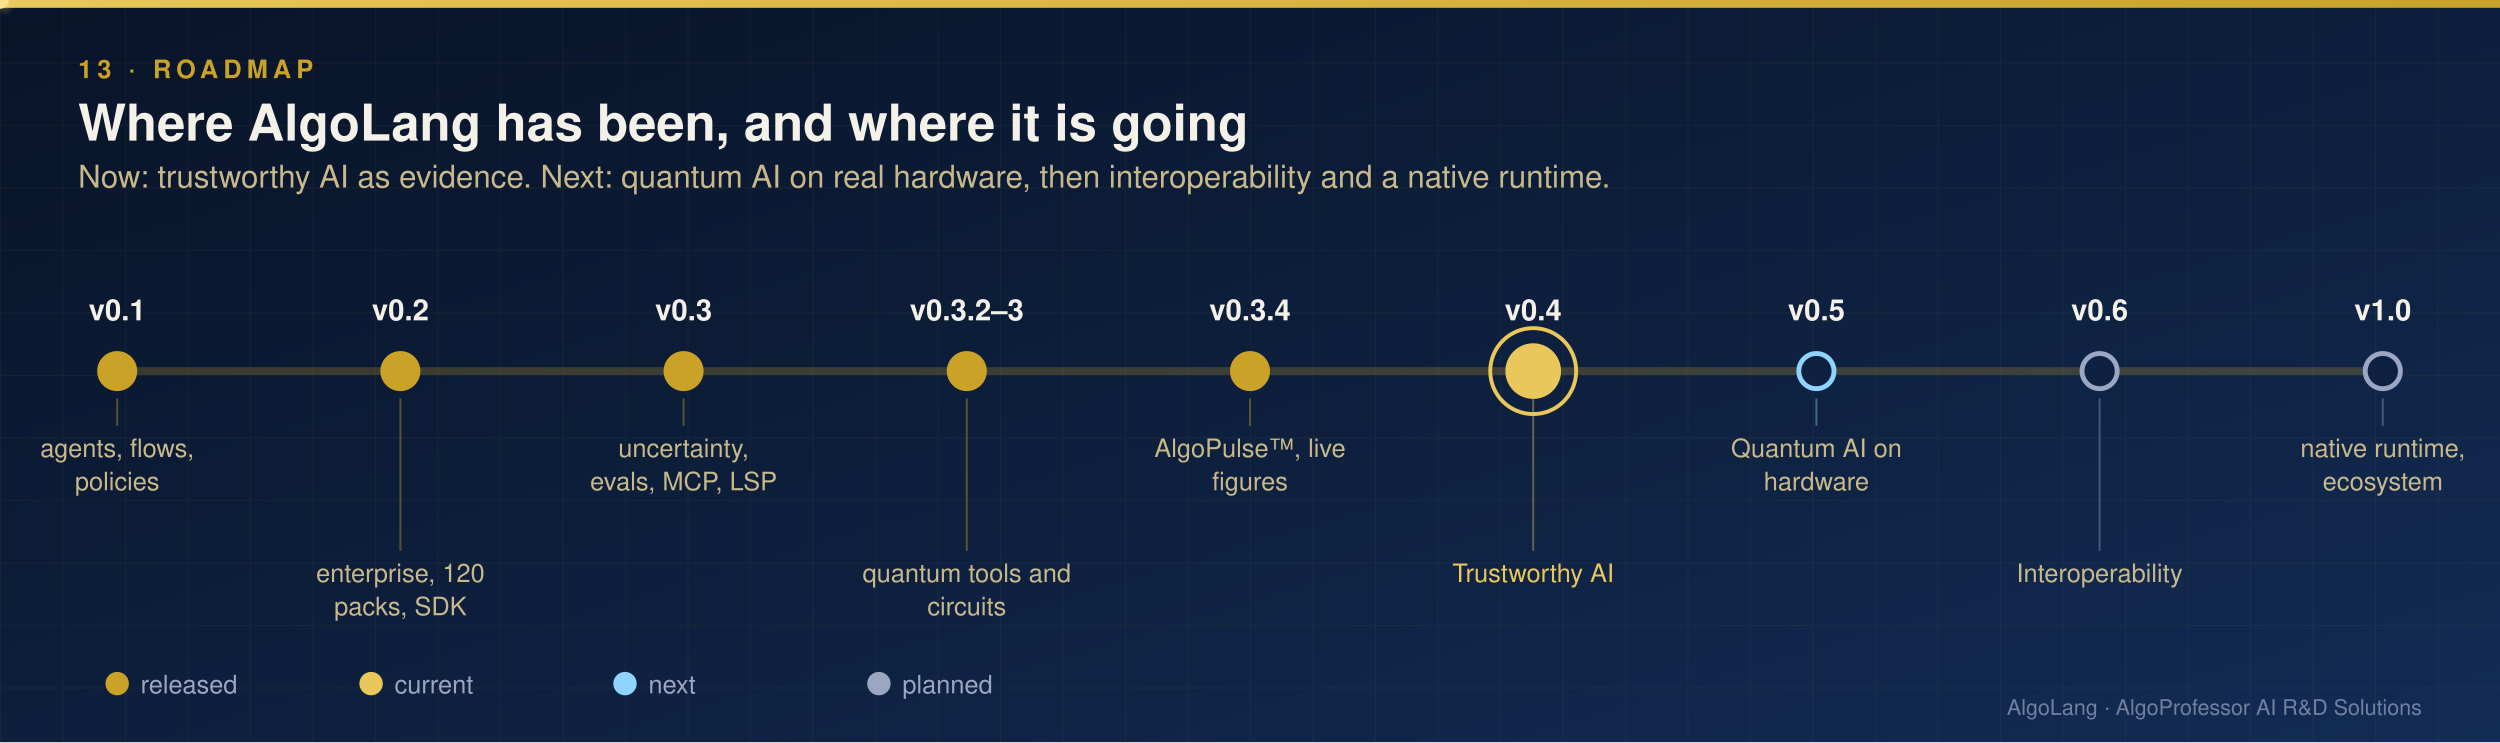
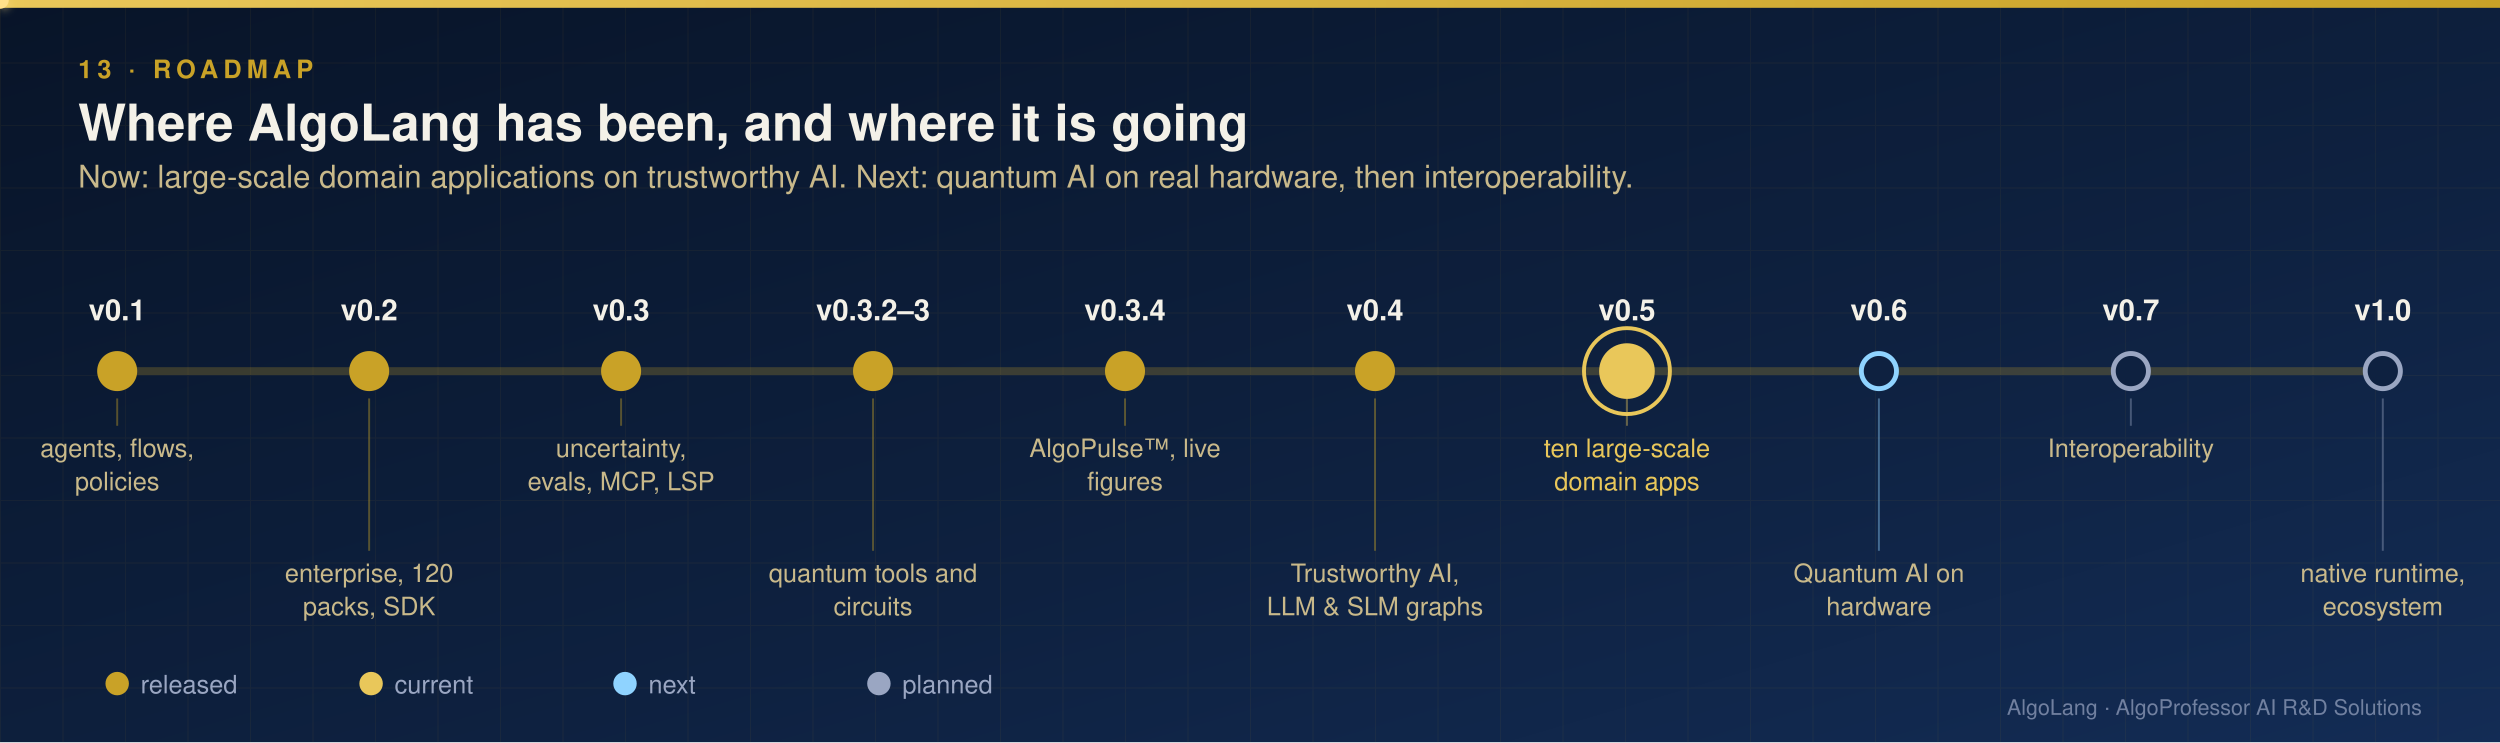
<svg xmlns="http://www.w3.org/2000/svg" viewBox="0 0 1280 380" width="1280" height="380" role="img" aria-label="Where AlgoLang has been, and where it is going">
  <defs>
    <linearGradient id="bg" x1="0" y1="0" x2="1" y2="1">
      <stop offset="0" stop-color="#081428" />
      <stop offset=".6" stop-color="#0e2140" />
      <stop offset="1" stop-color="#132c55" />
    </linearGradient>
    <linearGradient id="gold" x1="0" x2="1">
      <stop offset="0" stop-color="#e9c75a" />
      <stop offset="1" stop-color="#c9a227" />
    </linearGradient>
    <pattern id="grid" width="32" height="32" patternUnits="userSpaceOnUse">
      <path d="M32 0H0V32" fill="none" stroke="#c9a227" stroke-opacity=".06" />
    </pattern>
    <filter id="soft" x="-50%" y="-50%" width="200%" height="200%">
      <feGaussianBlur stdDeviation="2.5" result="b" />
      <feMerge>
        <feMergeNode in="b" />
        <feMergeNode in="SourceGraphic" />
      </feMerge>
    </filter>
  </defs>
  <style>
    text { font-family: "Segoe UI", "Helvetica Neue", Helvetica, Arial, sans-serif; }
    .mono { font-family: "SFMono-Regular", Consolas, "Liberation Mono", Menlo, monospace; }
    .wire { fill: none; stroke: #c9a227; stroke-width: 2; stroke-dasharray: 6 6; animation: dash 1.1s linear infinite; }
    .ctl { fill: none; stroke: #8fd3ff; stroke-opacity: .55; stroke-width: 1.4; stroke-dasharray: 3 5; animation: dash 2.2s linear infinite; }
    .card { fill: #0f2547; stroke: #c9a227; stroke-opacity: .75; stroke-width: 1.4; }
    .glow { animation: glow 3.6s ease-in-out infinite; }
    .rise { animation: rise 1.2s cubic-bezier(.2,.8,.2,1) both; }
    .fade { opacity: 0; animation: fade 7s ease-in-out infinite; }
    .pulse { animation: pulse 2.4s ease-in-out infinite; }
    @keyframes dash { to { stroke-dashoffset: -24; } }
    @keyframes glow { 0%, 100% { stroke-opacity: .35; } 50% { stroke-opacity: 1; } }
    @keyframes rise { from { transform: translateY(12px); } to { transform: none; } }
    @keyframes fade { 0%, 6% { opacity: 0; } 14%, 88% { opacity: 1; } 100% { opacity: 0; } }
    @keyframes pulse { 0%, 100% { opacity: .55; } 50% { opacity: 1; } }
    
    @media (prefers-reduced-motion: reduce) { * { animation: none !important; } .fade { opacity: 1; } }
  </style>
  <rect width="1280" height="380" fill="url(#bg)" />
  <rect width="1280" height="380" fill="url(#grid)" />
  <rect width="1280" height="4" fill="url(#gold)" />
  <text x="40" y="40" fill="#c9a227" font-size="13" letter-spacing="2.6" font-weight="700">13 · ROADMAP</text>
  <text x="40" y="72" fill="#f4f1e8" font-size="26" font-weight="700">Where AlgoLang has been, and where it is going</text>
-   <text x="40" y="96" fill="#c9b98a" font-size="16">Now: trustworthy AI as evidence. Next: quantum AI on real hardware, then interoperability and a native runtime.</text>
+   <text x="40" y="96" fill="#c9b98a" font-size="16">Now: large-scale domain applications on trustworthy AI. Next: quantum AI on real hardware, then interoperability.</text>
  <line x1="60" y1="190" x2="1220" y2="190" stroke="#c9a227" stroke-opacity=".25" stroke-width="4" />
-   <path id="tl" d="M60 190 L785 190" stroke="url(#gold)" stroke-width="4" fill="none" />
+   <path id="tl" d="M60 190 L833 190" stroke="url(#gold)" stroke-width="4" fill="none" />
  <circle r="4.5" fill="#ffe08a" filter="url(#soft)">
    <animateMotion dur="3.0s" begin="0.00s" repeatCount="indefinite">
      <mpath href="#tl" />
    </animateMotion>
  </circle>
  <circle cx="60" cy="190" r="9" fill="#c9a227" stroke="#c9a227" stroke-width="2.5" />
  <text x="60" y="164" fill="#f4f1e8" font-size="15" font-weight="800" text-anchor="middle">v0.1</text>
  <line x1="60" y1="204" x2="60" y2="218" stroke="#c9a227" stroke-opacity=".4" />
  <text x="60" y="234" fill="#c9b98a" font-size="13" text-anchor="middle">agents, flows,</text>
  <text x="60" y="251" fill="#c9b98a" font-size="13" text-anchor="middle">policies</text>
-   <circle cx="205" cy="190" r="9" fill="#c9a227" stroke="#c9a227" stroke-width="2.5" />
-   <text x="205" y="164" fill="#f4f1e8" font-size="15" font-weight="800" text-anchor="middle">v0.2</text>
-   <line x1="205" y1="204" x2="205" y2="282" stroke="#c9a227" stroke-opacity=".4" />
-   <text x="205" y="298" fill="#c9b98a" font-size="13" text-anchor="middle">enterprise, 120</text>
-   <text x="205" y="315" fill="#c9b98a" font-size="13" text-anchor="middle">packs, SDK</text>
-   <circle cx="350" cy="190" r="9" fill="#c9a227" stroke="#c9a227" stroke-width="2.5" />
-   <text x="350" y="164" fill="#f4f1e8" font-size="15" font-weight="800" text-anchor="middle">v0.3</text>
-   <line x1="350" y1="204" x2="350" y2="218" stroke="#c9a227" stroke-opacity=".4" />
-   <text x="350" y="234" fill="#c9b98a" font-size="13" text-anchor="middle">uncertainty,</text>
-   <text x="350" y="251" fill="#c9b98a" font-size="13" text-anchor="middle">evals, MCP, LSP</text>
-   <circle cx="495" cy="190" r="9" fill="#c9a227" stroke="#c9a227" stroke-width="2.5" />
-   <text x="495" y="164" fill="#f4f1e8" font-size="15" font-weight="800" text-anchor="middle">v0.3.2–3</text>
-   <line x1="495" y1="204" x2="495" y2="282" stroke="#c9a227" stroke-opacity=".4" />
-   <text x="495" y="298" fill="#c9b98a" font-size="13" text-anchor="middle">quantum tools and</text>
-   <text x="495" y="315" fill="#c9b98a" font-size="13" text-anchor="middle">circuits</text>
-   <circle cx="640" cy="190" r="9" fill="#c9a227" stroke="#c9a227" stroke-width="2.5" />
-   <text x="640" y="164" fill="#f4f1e8" font-size="15" font-weight="800" text-anchor="middle">v0.3.4</text>
-   <line x1="640" y1="204" x2="640" y2="218" stroke="#c9a227" stroke-opacity=".4" />
-   <text x="640" y="234" fill="#c9b98a" font-size="13" text-anchor="middle">AlgoPulse™, live</text>
-   <text x="640" y="251" fill="#c9b98a" font-size="13" text-anchor="middle">figures</text>
-   <circle cx="785" cy="190" r="13" fill="#e9c75a" stroke="#e9c75a" stroke-width="2.5" />
-   <circle cx="785" cy="190" r="22" fill="none" stroke="#e9c75a" stroke-width="2" class="pulse" />
-   <text x="785" y="164" fill="#f4f1e8" font-size="15" font-weight="800" text-anchor="middle">v0.4</text>
-   <line x1="785" y1="204" x2="785" y2="282" stroke="#e9c75a" stroke-opacity=".4" />
-   <text x="785" y="298" fill="#e9c75a" font-size="13" text-anchor="middle">Trustworthy AI</text>
-   <circle cx="930" cy="190" r="9" fill="#0e2140" stroke="#8fd3ff" stroke-width="2.5" />
-   <text x="930" y="164" fill="#f4f1e8" font-size="15" font-weight="800" text-anchor="middle">v0.5</text>
-   <line x1="930" y1="204" x2="930" y2="218" stroke="#8fd3ff" stroke-opacity=".4" />
-   <text x="930" y="234" fill="#c9b98a" font-size="13" text-anchor="middle">Quantum AI on</text>
-   <text x="930" y="251" fill="#c9b98a" font-size="13" text-anchor="middle">hardware</text>
-   <circle cx="1075" cy="190" r="9" fill="#0e2140" stroke="#9aa6c2" stroke-width="2.5" />
-   <text x="1075" y="164" fill="#f4f1e8" font-size="15" font-weight="800" text-anchor="middle">v0.6</text>
-   <line x1="1075" y1="204" x2="1075" y2="282" stroke="#9aa6c2" stroke-opacity=".4" />
-   <text x="1075" y="298" fill="#c9b98a" font-size="13" text-anchor="middle">Interoperability</text>
+   <circle cx="189" cy="190" r="9" fill="#c9a227" stroke="#c9a227" stroke-width="2.5" />
+   <text x="189" y="164" fill="#f4f1e8" font-size="15" font-weight="800" text-anchor="middle">v0.2</text>
+   <line x1="189" y1="204" x2="189" y2="282" stroke="#c9a227" stroke-opacity=".4" />
+   <text x="189" y="298" fill="#c9b98a" font-size="13" text-anchor="middle">enterprise, 120</text>
+   <text x="189" y="315" fill="#c9b98a" font-size="13" text-anchor="middle">packs, SDK</text>
+   <circle cx="318" cy="190" r="9" fill="#c9a227" stroke="#c9a227" stroke-width="2.5" />
+   <text x="318" y="164" fill="#f4f1e8" font-size="15" font-weight="800" text-anchor="middle">v0.3</text>
+   <line x1="318" y1="204" x2="318" y2="218" stroke="#c9a227" stroke-opacity=".4" />
+   <text x="318" y="234" fill="#c9b98a" font-size="13" text-anchor="middle">uncertainty,</text>
+   <text x="318" y="251" fill="#c9b98a" font-size="13" text-anchor="middle">evals, MCP, LSP</text>
+   <circle cx="447" cy="190" r="9" fill="#c9a227" stroke="#c9a227" stroke-width="2.5" />
+   <text x="447" y="164" fill="#f4f1e8" font-size="15" font-weight="800" text-anchor="middle">v0.3.2–3</text>
+   <line x1="447" y1="204" x2="447" y2="282" stroke="#c9a227" stroke-opacity=".4" />
+   <text x="447" y="298" fill="#c9b98a" font-size="13" text-anchor="middle">quantum tools and</text>
+   <text x="447" y="315" fill="#c9b98a" font-size="13" text-anchor="middle">circuits</text>
+   <circle cx="576" cy="190" r="9" fill="#c9a227" stroke="#c9a227" stroke-width="2.5" />
+   <text x="576" y="164" fill="#f4f1e8" font-size="15" font-weight="800" text-anchor="middle">v0.3.4</text>
+   <line x1="576" y1="204" x2="576" y2="218" stroke="#c9a227" stroke-opacity=".4" />
+   <text x="576" y="234" fill="#c9b98a" font-size="13" text-anchor="middle">AlgoPulse™, live</text>
+   <text x="576" y="251" fill="#c9b98a" font-size="13" text-anchor="middle">figures</text>
+   <circle cx="704" cy="190" r="9" fill="#c9a227" stroke="#c9a227" stroke-width="2.5" />
+   <text x="704" y="164" fill="#f4f1e8" font-size="15" font-weight="800" text-anchor="middle">v0.4</text>
+   <line x1="704" y1="204" x2="704" y2="282" stroke="#c9a227" stroke-opacity=".4" />
+   <text x="704" y="298" fill="#c9b98a" font-size="13" text-anchor="middle">Trustworthy AI,</text>
+   <text x="704" y="315" fill="#c9b98a" font-size="13" text-anchor="middle">LLM &amp; SLM graphs</text>
+   <circle cx="833" cy="190" r="13" fill="#e9c75a" stroke="#e9c75a" stroke-width="2.5" />
+   <circle cx="833" cy="190" r="22" fill="none" stroke="#e9c75a" stroke-width="2" class="pulse" />
+   <text x="833" y="164" fill="#f4f1e8" font-size="15" font-weight="800" text-anchor="middle">v0.5</text>
+   <line x1="833" y1="204" x2="833" y2="218" stroke="#e9c75a" stroke-opacity=".4" />
+   <text x="833" y="234" fill="#e9c75a" font-size="13" text-anchor="middle">ten large-scale</text>
+   <text x="833" y="251" fill="#e9c75a" font-size="13" text-anchor="middle">domain apps</text>
+   <circle cx="962" cy="190" r="9" fill="#0e2140" stroke="#8fd3ff" stroke-width="2.5" />
+   <text x="962" y="164" fill="#f4f1e8" font-size="15" font-weight="800" text-anchor="middle">v0.6</text>
+   <line x1="962" y1="204" x2="962" y2="282" stroke="#8fd3ff" stroke-opacity=".4" />
+   <text x="962" y="298" fill="#c9b98a" font-size="13" text-anchor="middle">Quantum AI on</text>
+   <text x="962" y="315" fill="#c9b98a" font-size="13" text-anchor="middle">hardware</text>
+   <circle cx="1091" cy="190" r="9" fill="#0e2140" stroke="#9aa6c2" stroke-width="2.5" />
+   <text x="1091" y="164" fill="#f4f1e8" font-size="15" font-weight="800" text-anchor="middle">v0.7</text>
+   <line x1="1091" y1="204" x2="1091" y2="218" stroke="#9aa6c2" stroke-opacity=".4" />
+   <text x="1091" y="234" fill="#c9b98a" font-size="13" text-anchor="middle">Interoperability</text>
  <circle cx="1220" cy="190" r="9" fill="#0e2140" stroke="#9aa6c2" stroke-width="2.5" />
  <text x="1220" y="164" fill="#f4f1e8" font-size="15" font-weight="800" text-anchor="middle">v1.0</text>
-   <line x1="1220" y1="204" x2="1220" y2="218" stroke="#9aa6c2" stroke-opacity=".4" />
-   <text x="1220" y="234" fill="#c9b98a" font-size="13" text-anchor="middle">native runtime,</text>
-   <text x="1220" y="251" fill="#c9b98a" font-size="13" text-anchor="middle">ecosystem</text>
+   <line x1="1220" y1="204" x2="1220" y2="282" stroke="#9aa6c2" stroke-opacity=".4" />
+   <text x="1220" y="298" fill="#c9b98a" font-size="13" text-anchor="middle">native runtime,</text>
+   <text x="1220" y="315" fill="#c9b98a" font-size="13" text-anchor="middle">ecosystem</text>
  <circle cx="60" cy="350" r="6" fill="#c9a227" />
  <text x="72" y="355" fill="#9aa6c2" font-size="13">released</text>
  <circle cx="190" cy="350" r="6" fill="#e9c75a" />
  <text x="202" y="355" fill="#9aa6c2" font-size="13">current</text>
  <circle cx="320" cy="350" r="6" fill="#8fd3ff" />
  <text x="332" y="355" fill="#9aa6c2" font-size="13">next</text>
  <circle cx="450" cy="350" r="6" fill="#9aa6c2" />
  <text x="462" y="355" fill="#9aa6c2" font-size="13">planned</text>
  <text x="1240" y="366" fill="#9aa6c2" fill-opacity=".7" font-size="11" text-anchor="end">AlgoLang · AlgoProfessor AI R&amp;D Solutions</text>
</svg>
